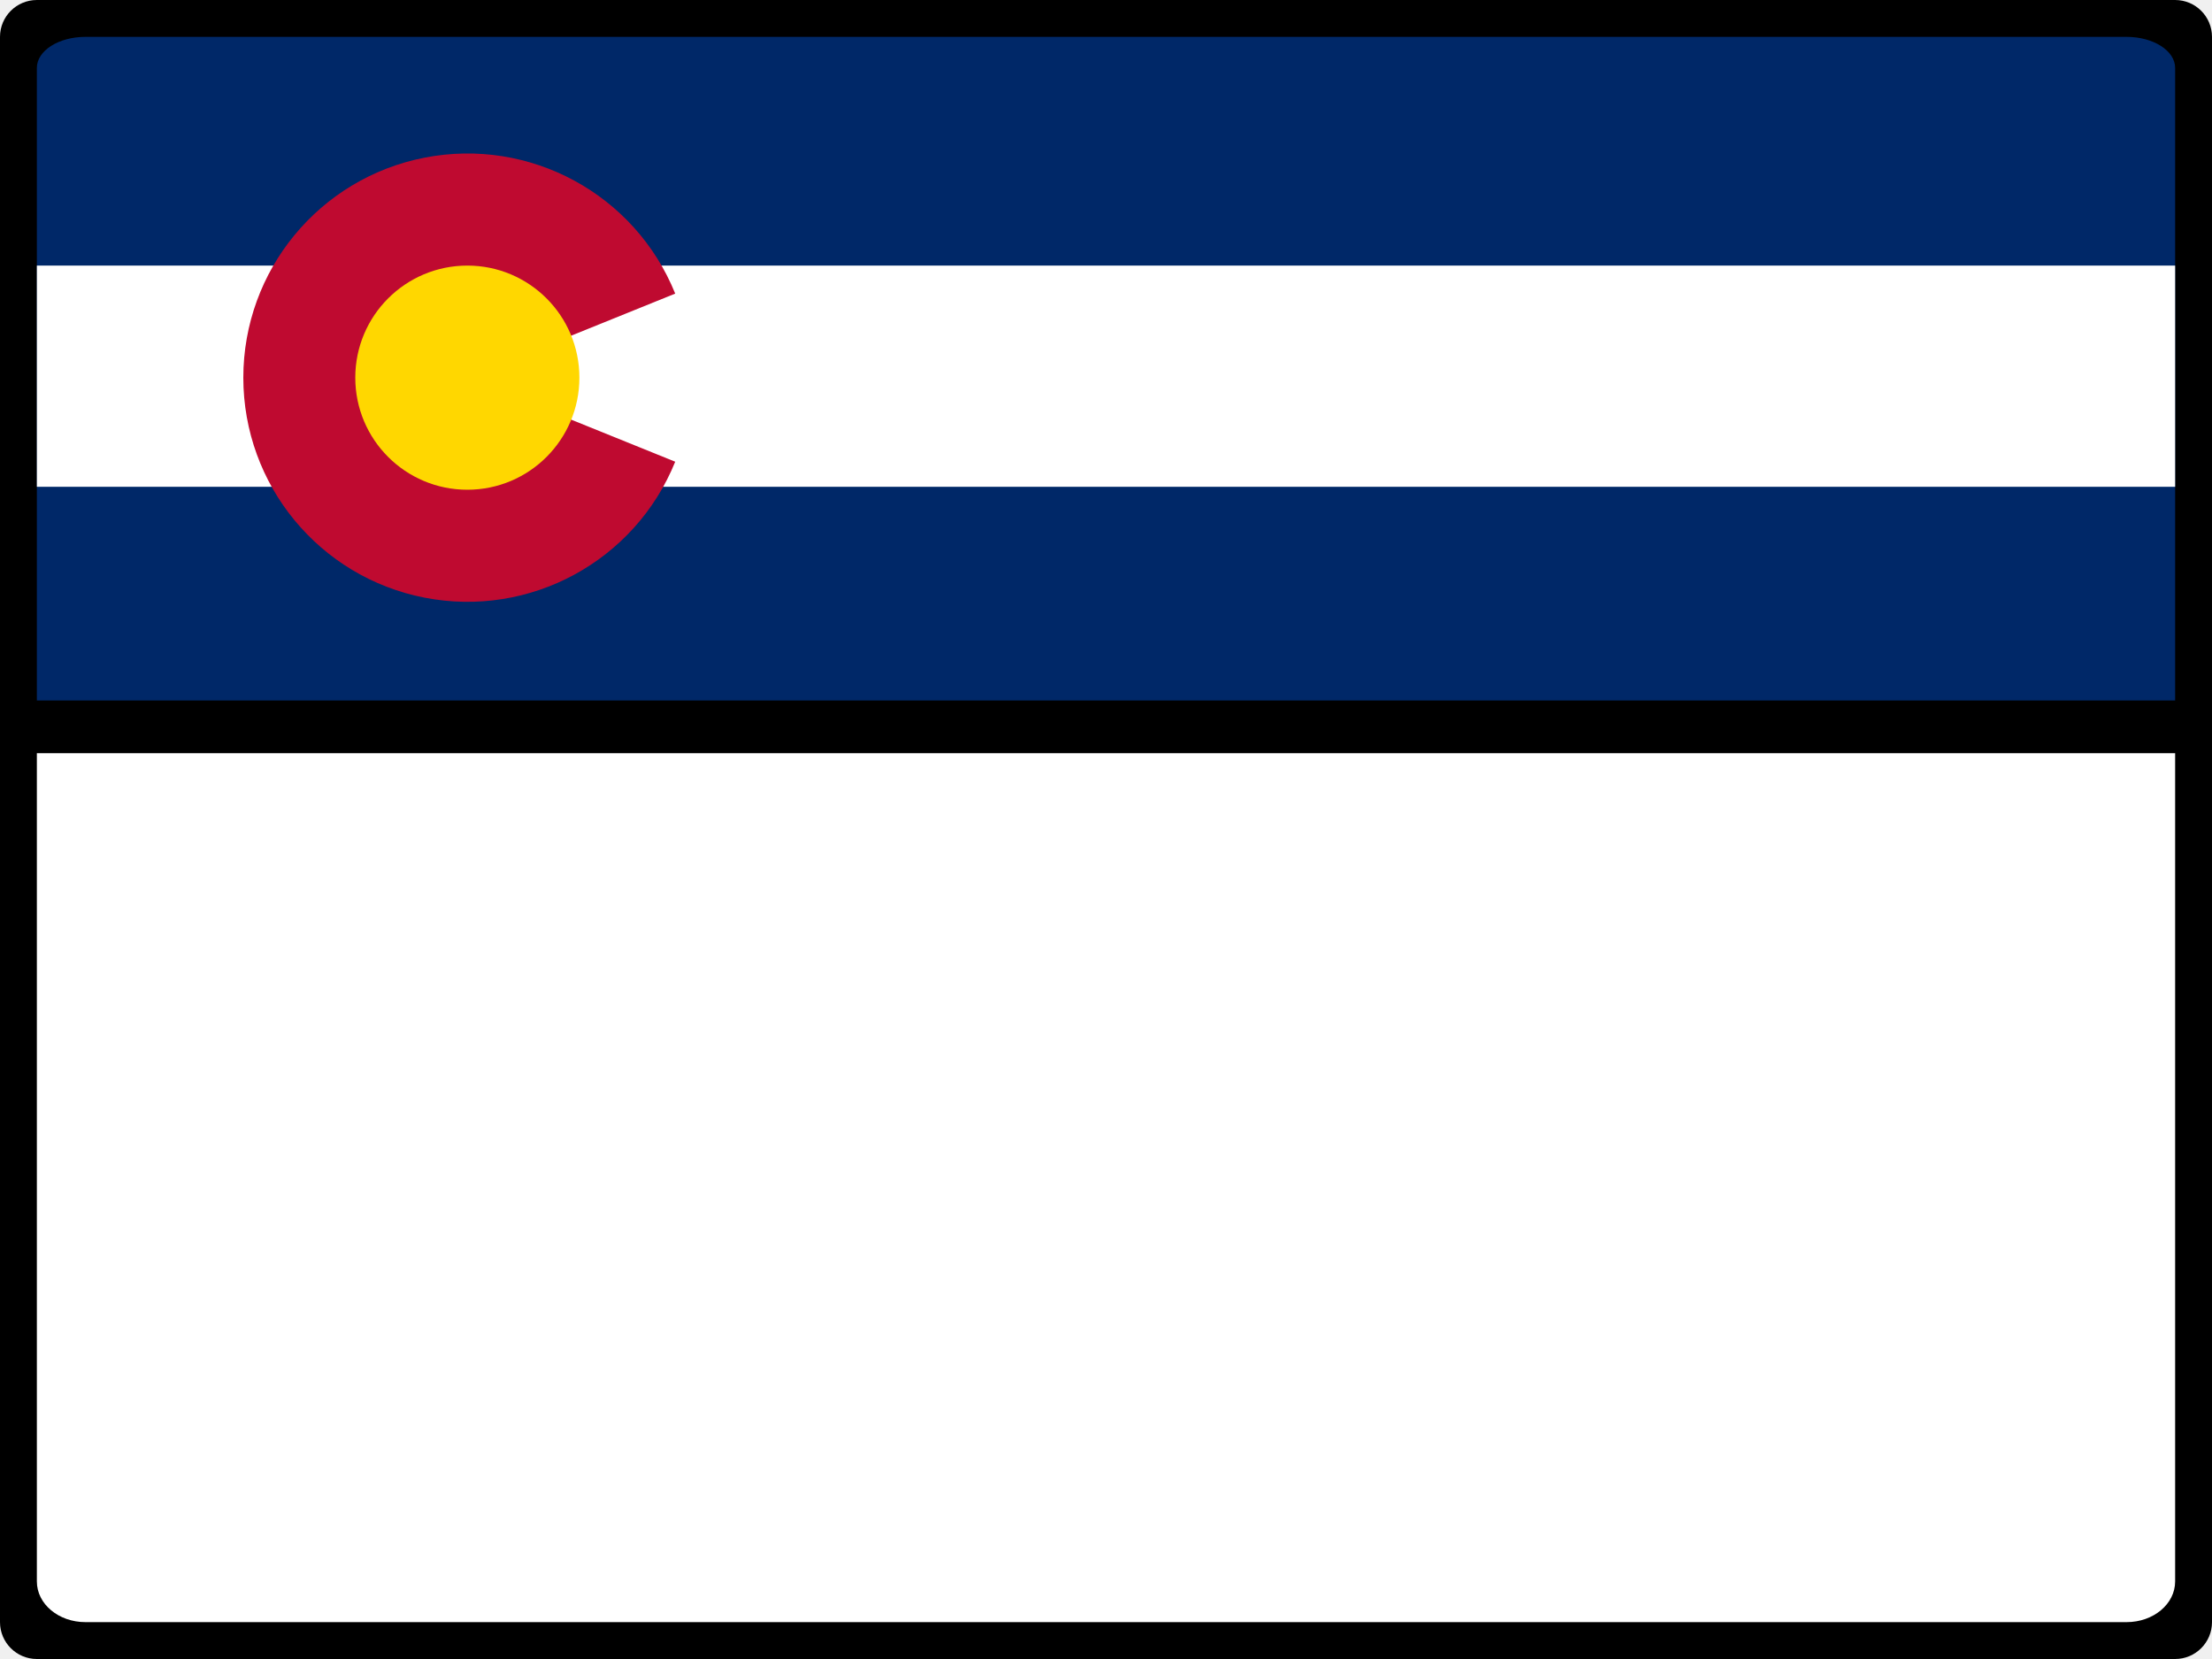
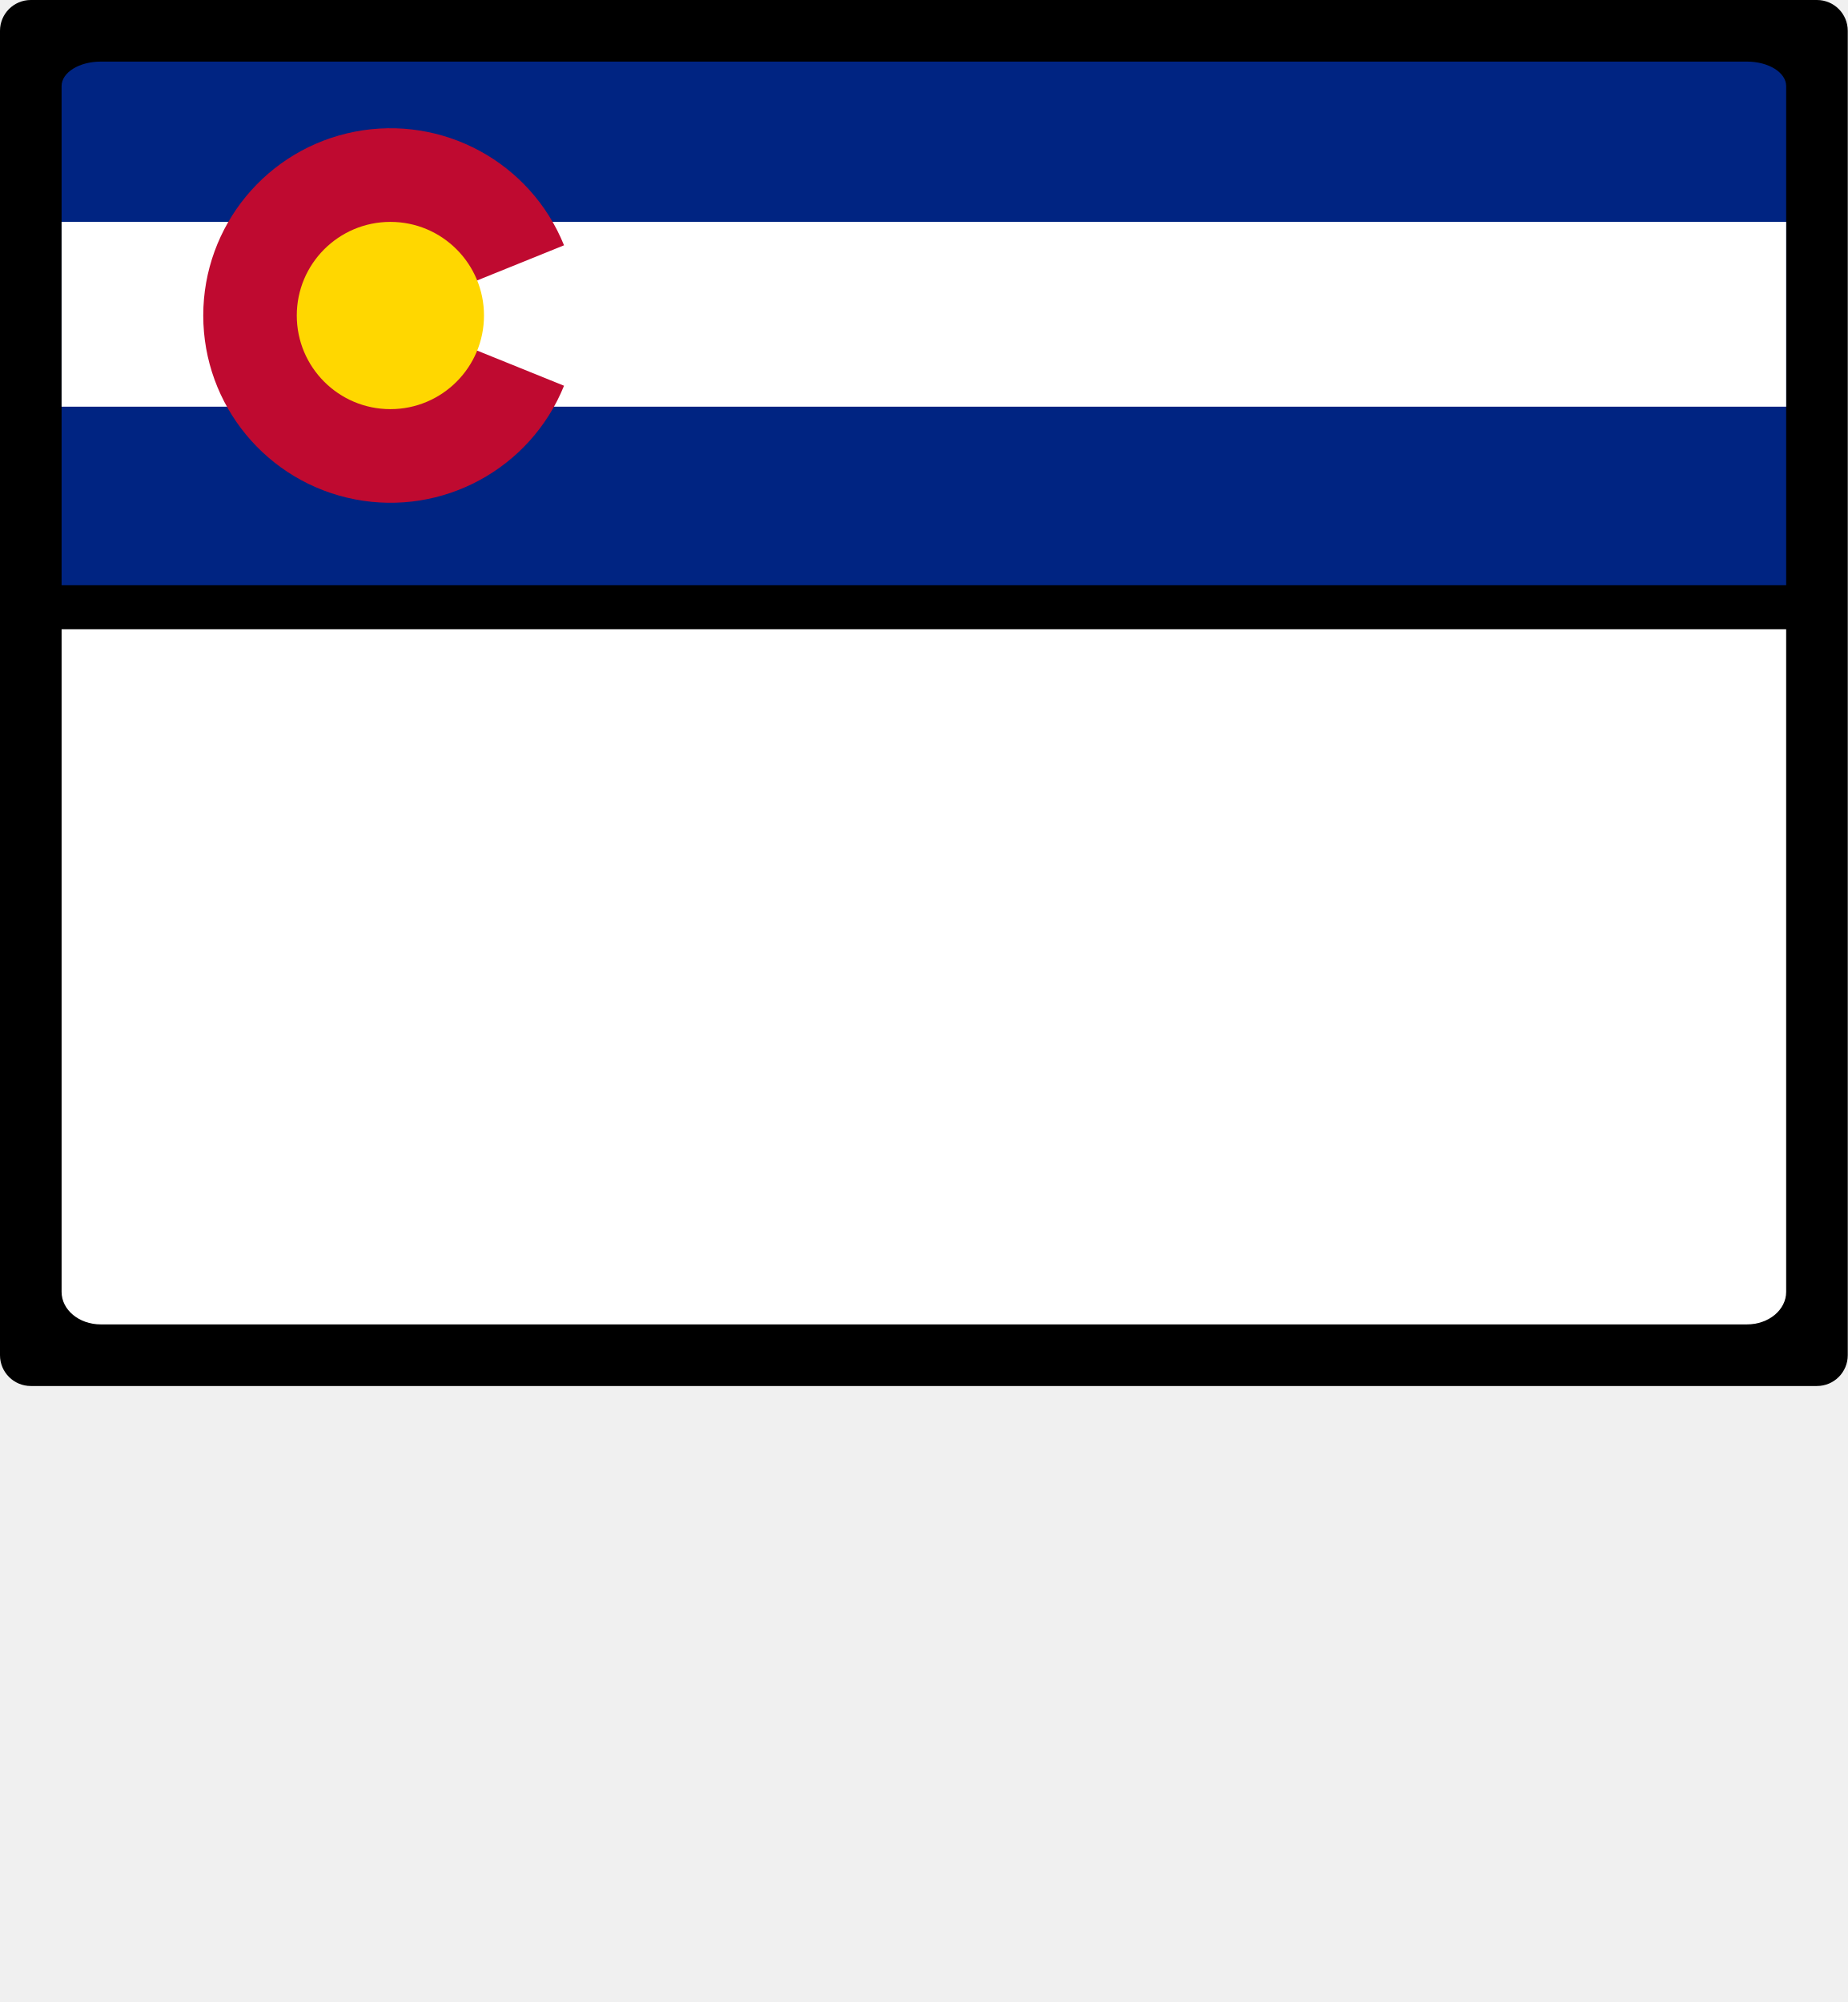
- <svg xmlns="http://www.w3.org/2000/svg" width="60px" height="45px" viewBox="0 0 60 45" version="1.1">
+ <svg xmlns="http://www.w3.org/2000/svg" width="60px" height="65px" viewBox="0 0 60 65" version="1.1">
  <defs />
  <g id="Icons-{3}" stroke="none" stroke-width="1" fill="none" fill-rule="evenodd">
    <g id="US-CO-3">
      <g>
-         <rect id="Rectangle-76" fill-opacity="0" fill="#D8D8D8" x="0" y="0" width="60" height="60" />
+         <rect id="Rectangle-76" fill-opacity="0.01" fill="#D8D8D8" x="0" y="0" width="60" height="65" />
        <g id="Group">
          <rect id="rect3771" fill="#000000" x="0" y="-3.55271368e-15" width="60" height="45" rx="1" />
-           <path d="M2.318,1 L57.682,1 C58.412,1 59,1.376 59,1.842 L59,19 C59,18.999 59,19 59,19 L1,19 L1,19 L1,1.842 C1,1.376 1.588,1 2.318,1 L2.318,1 Z" id="rect4" fill="#002868" />
-           <polygon id="rect6" fill="#FFFFFF" points="1 7.204 59 7.204 59 13.204 1 13.204" />
+           <path d="M3.273,2 L56.727,2 C57.432,2 58,2.355 58,2.795 L58,19 C58,18.999 58,19 58,19 L2,19 L2,19 L2,2.795 C2,2.355 2.568,2 3.273,2 L3.273,2 Z" id="rect4" fill="#002482" />
+           <polygon id="rect6" fill="#FFFFFF" points="2 7.204 58 7.204 58 13.204 2 13.204" />
          <path d="M18.315,12.524 C17.224,15.221 14.374,16.767 11.518,16.212 C8.662,15.656 6.6,13.154 6.6,10.244 C6.6,7.334 8.662,4.832 11.518,4.276 C14.374,3.72 17.224,5.266 18.315,7.964 L12.677,10.244" id="path8" fill="#BF0A30" />
          <path d="M15.716,10.244 C15.716,11.923 14.355,13.284 12.677,13.284 C10.998,13.284 9.637,11.923 9.637,10.244 C9.637,8.565 10.998,7.204 12.677,7.204 C14.355,7.204 15.716,8.565 15.716,10.244 L15.716,10.244 Z" id="circle10" fill="#FFD700" />
-           <path d="M2.318,44 L57.682,44 C58.412,44 59,43.508 59,42.897 L59,20.43 C59,20.431 59,20.43 59,20.43 L1,20.43 L1,20.43 L1,42.897 C1,43.508 1.588,44 2.318,44 L2.318,44 Z" id="path3817" fill="#FFFFFF" />
+           <path d="M3.273,43 L56.727,43 C57.432,43 58,42.529 58,41.944 L58,20.43 C58,20.431 58,20.43 58,20.43 L2,20.43 L2,20.43 L2,41.944 C2,42.529 2.568,43 3.273,43 L3.273,43 Z" id="path3817" fill="#FFFFFF" />
        </g>
      </g>
    </g>
  </g>
</svg>
